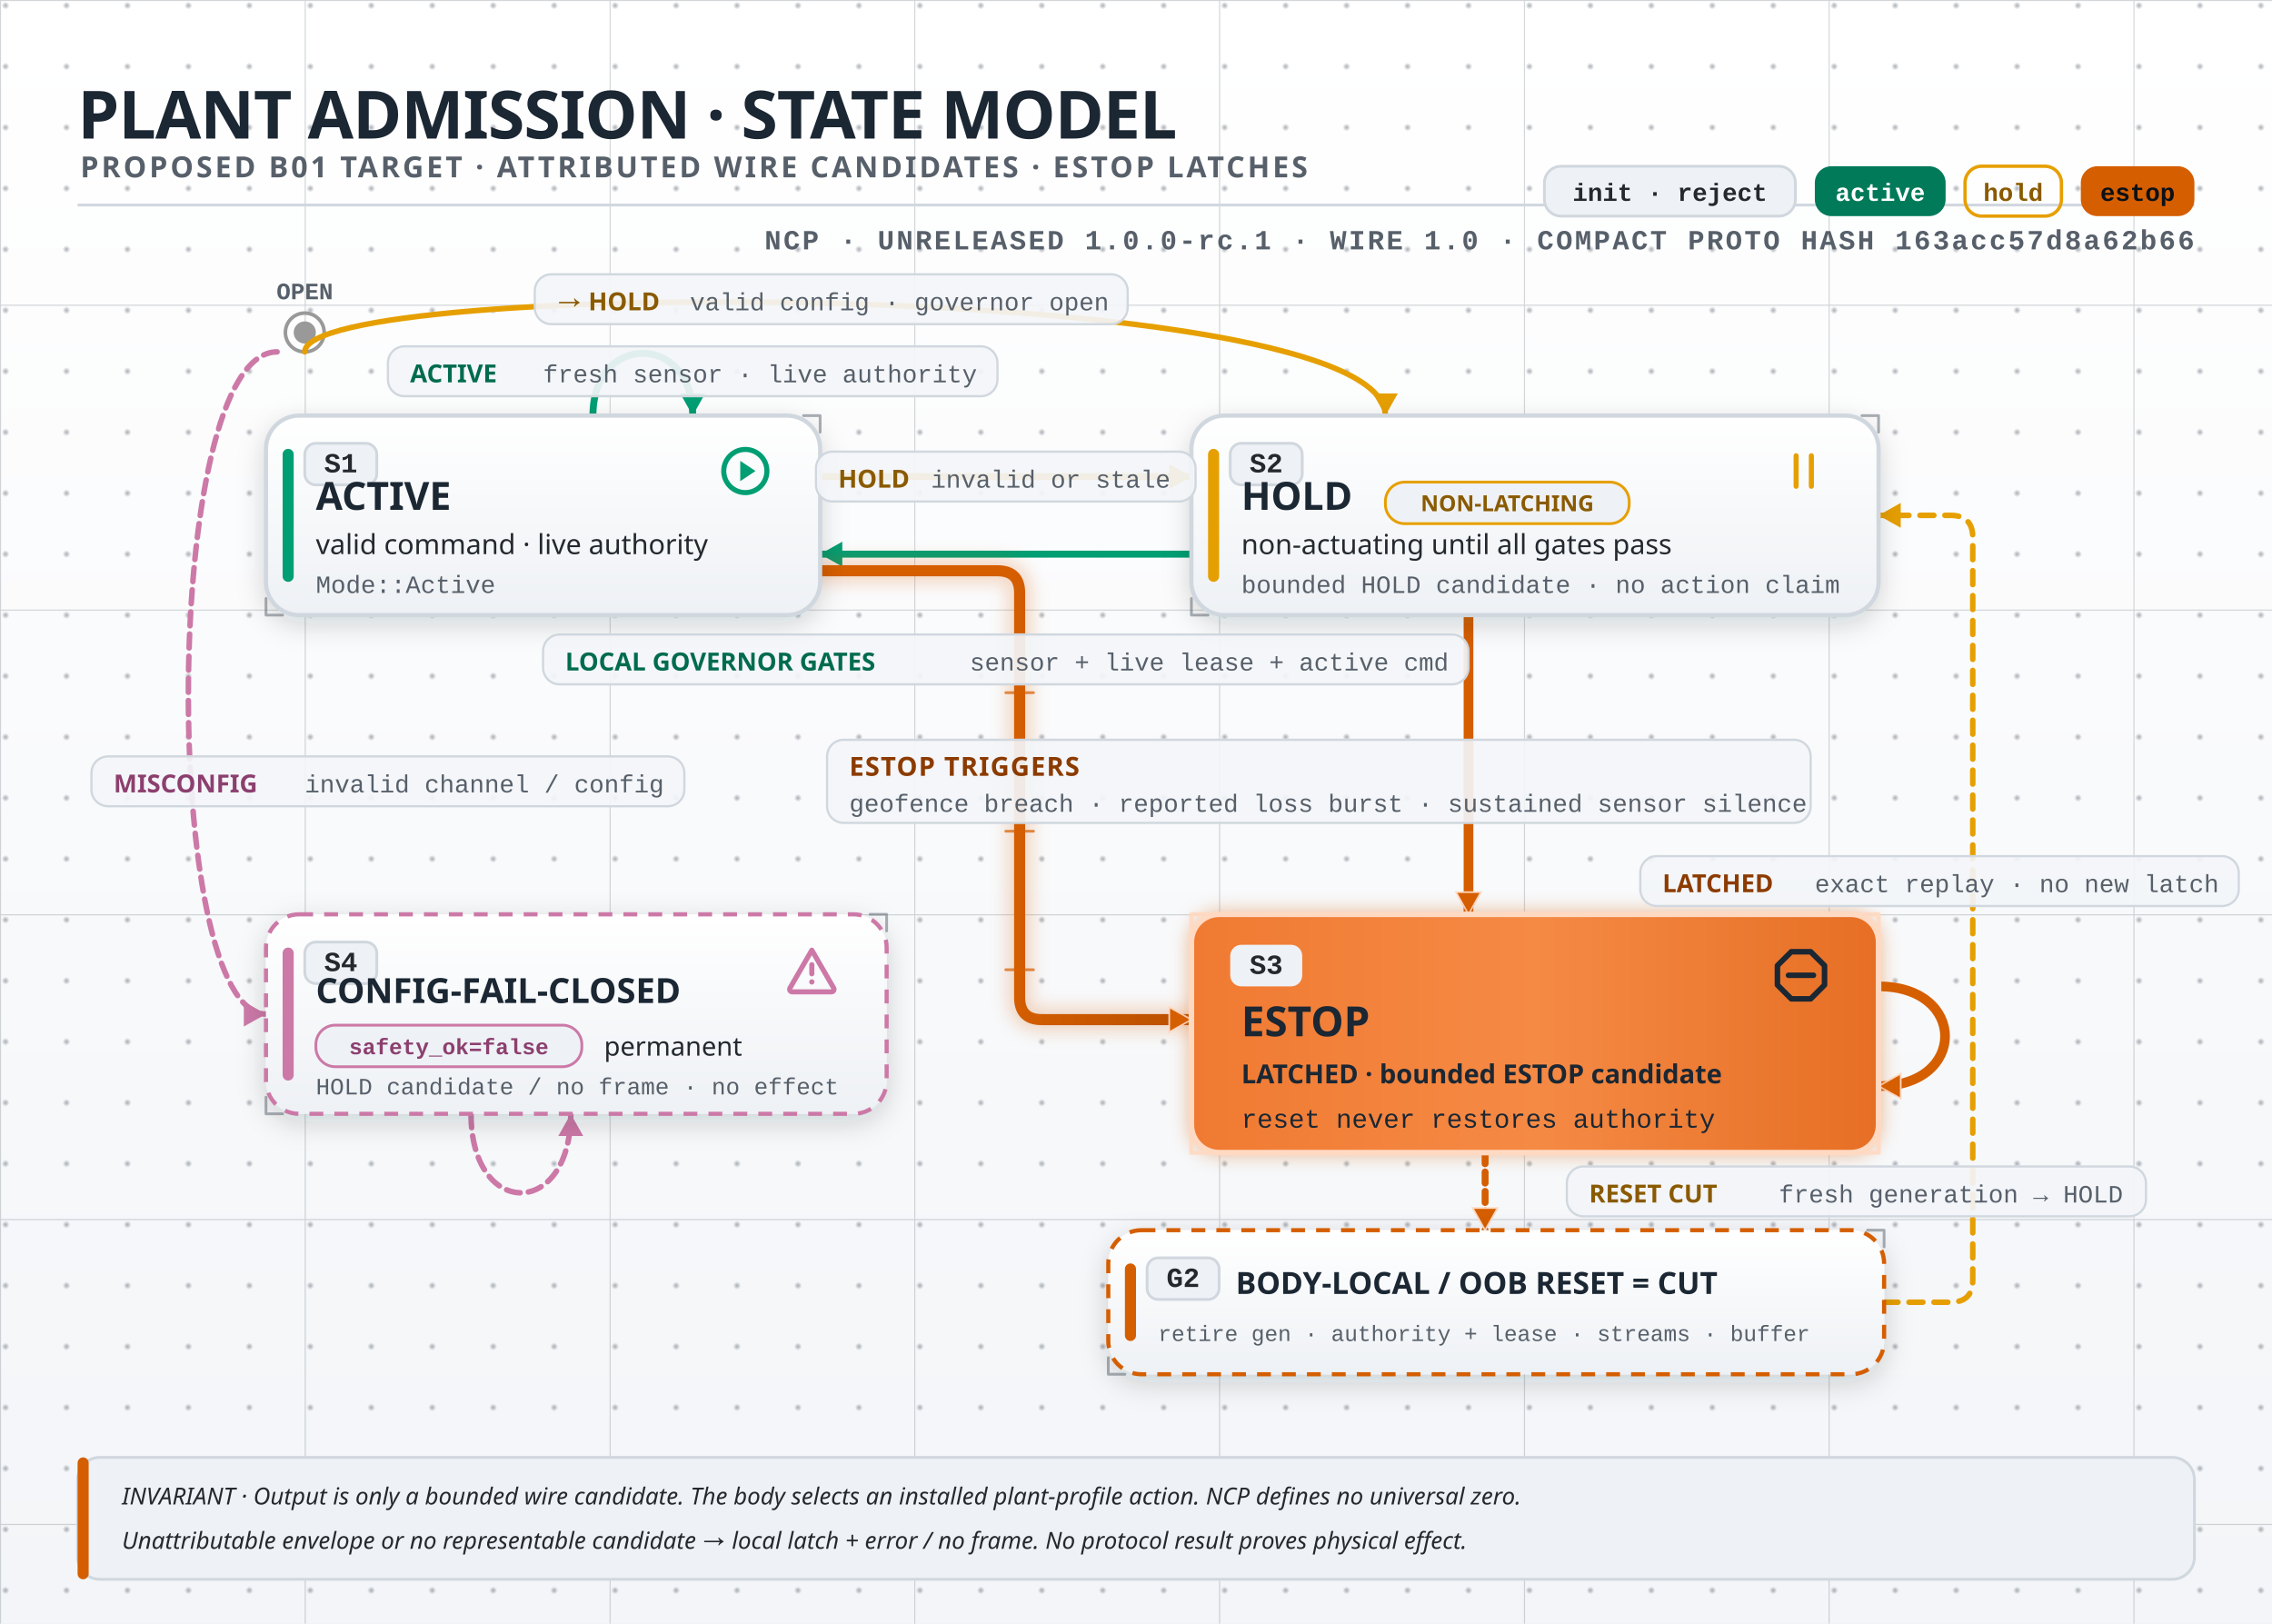
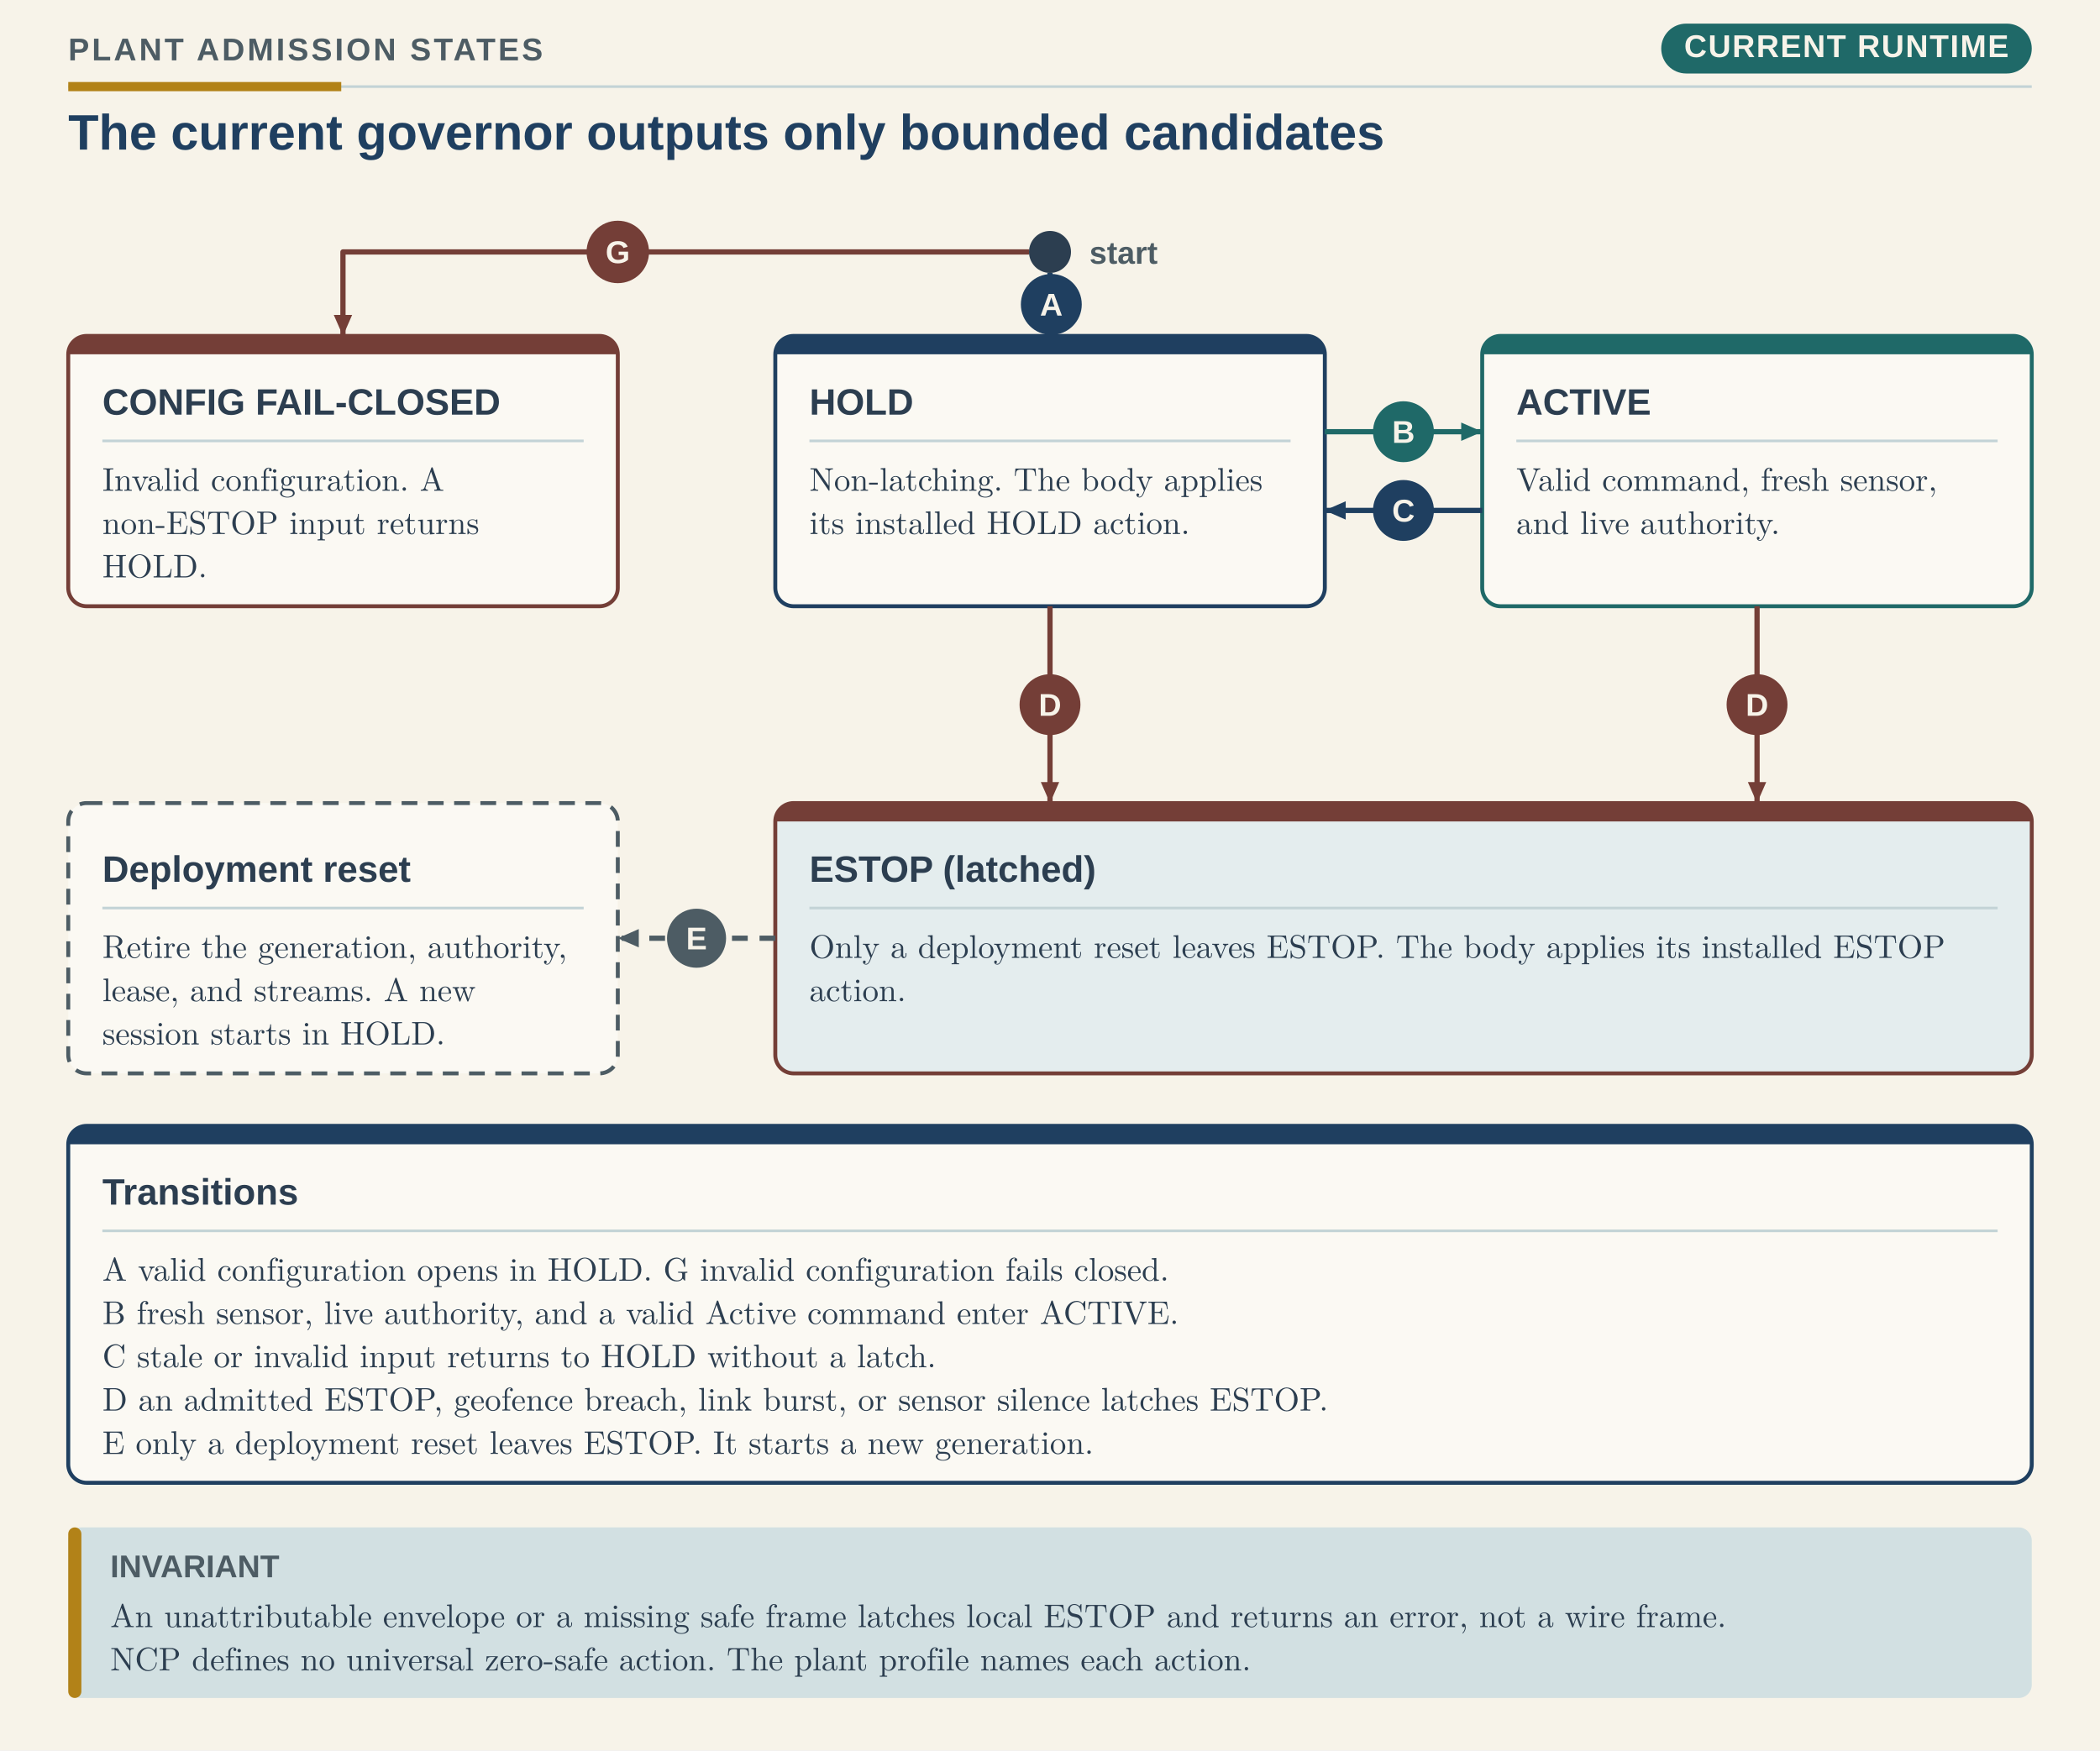
- <svg xmlns="http://www.w3.org/2000/svg" width="820" height="586" viewBox="0 0 820 586" font-family="-apple-system, BlinkMacSystemFont, 'Segoe UI', 'Noto Sans', Helvetica, Arial, sans-serif" role="img" aria-labelledby="ncp-fsm-title ncp-fsm-desc">
+ <svg xmlns="http://www.w3.org/2000/svg" xml:lang="en" width="1600" height="1334" viewBox="0 0 1600 1334" role="img" aria-labelledby="fsm-title fsm-desc">
  <defs>
-     <linearGradient id="pageBg" x1="0" y1="0" x2="0" y2="1">
-       <stop offset="0" stop-color="#ffffff" />
-       <stop offset="1" stop-color="#f3f5f8" />
-     </linearGradient>
-     <linearGradient id="surface" x1="0" y1="0" x2="0" y2="1">
-       <stop offset="0" stop-color="#ffffff" />
-       <stop offset="1" stop-color="#eef1f5" />
-     </linearGradient>
-     <linearGradient id="busAction" x1="0" y1="0" x2="1" y2="0">
-       <stop offset="0" stop-color="#D55E00" stop-opacity="1" />
-       <stop offset="0.5" stop-color="#D55E00" stop-opacity="1" />
-       <stop offset="1" stop-color="#b94f00" stop-opacity="1" />
-     </linearGradient>
-     <linearGradient id="fsmAction" x1="0" y1="0" x2="1" y2="0">
-       <stop offset="0" stop-color="#F07A32" stop-opacity="1" />
-       <stop offset="0.5" stop-color="#F58A45" stop-opacity="1" />
-       <stop offset="1" stop-color="#E66F24" stop-opacity="1" />
-     </linearGradient>
-     <linearGradient id="contractHero" x1="0" y1="0" x2="1" y2="1">
-       <stop offset="0" stop-color="#6D28D9" />
-       <stop offset="1" stop-color="#5b21b6" />
-     </linearGradient>
-     <radialGradient id="gridDot" cx="0.5" cy="0.5" r="0.5">
-       <stop offset="0" stop-color="#57606a" stop-opacity="0.5" />
-       <stop offset="1" stop-color="#57606a" stop-opacity="0" />
-     </radialGradient>
-     <pattern id="grid" width="22" height="22" patternUnits="userSpaceOnUse">
-       <circle cx="2" cy="2" r="1.4" fill="url(#gridDot)" />
+     <style>.s{font-family:'Source Sans Pro', 'Source Sans 3', Arial, 'Liberation Sans', 'Helvetica Neue', Helvetica, sans-serif}.r{font-family:'Latin Modern Roman', 'LM Roman 10', 'Times New Roman', 'Liberation Serif', Times, serif}</style>
+     <marker id="fsm-arrow-lapis" viewBox="0 0 16 14" refX="16" refY="7" markerWidth="16" markerHeight="14" markerUnits="userSpaceOnUse" orient="auto-start-reverse">
+       <path d="M0,0 L16,7 L0,14 z" fill="#1F3F60" />
+     </marker>
+     <marker id="fsm-arrow-muted" viewBox="0 0 16 14" refX="16" refY="7" markerWidth="16" markerHeight="14" markerUnits="userSpaceOnUse" orient="auto-start-reverse">
+       <path d="M0,0 L16,7 L0,14 z" fill="#4D5C64" />
+     </marker>
+     <marker id="fsm-arrow-pomegranate" viewBox="0 0 16 14" refX="16" refY="7" markerWidth="16" markerHeight="14" markerUnits="userSpaceOnUse" orient="auto-start-reverse">
+       <path d="M0,0 L16,7 L0,14 z" fill="#743E37" />
+     </marker>
+     <marker id="fsm-arrow-turquoise" viewBox="0 0 16 14" refX="16" refY="7" markerWidth="16" markerHeight="14" markerUnits="userSpaceOnUse" orient="auto-start-reverse">
+       <path d="M0,0 L16,7 L0,14 z" fill="#1F6968" />
+     </marker>
+     <pattern id="fsm-hatch" width="12" height="12" patternUnits="userSpaceOnUse" patternTransform="rotate(40)">
+       <line x1="0" y1="0" x2="0" y2="12" stroke="#B28218" stroke-width="3" />
    </pattern>
-     <pattern id="gridMajor" width="110" height="110" patternUnits="userSpaceOnUse">
-       <path d="M110 0H0V110" fill="none" stroke="#57606a" stroke-width="0.75" stroke-opacity="0.26" />
-     </pattern>
-     <filter id="soft" x="-40%" y="-40%" width="180%" height="180%" color-interpolation-filters="sRGB">
-       <feDropShadow dx="0" dy="3" stdDeviation="5" flood-color="#1b2733" flood-opacity="0.18" />
-     </filter>
-     <filter id="halo" x="-60%" y="-60%" width="220%" height="220%" color-interpolation-filters="sRGB">
-       <feGaussianBlur stdDeviation="3" />
-     </filter>
-     <filter id="glow" x="-90%" y="-90%" width="280%" height="280%" color-interpolation-filters="sRGB">
-       <feGaussianBlur in="SourceAlpha" stdDeviation="3.4" result="b" />
-       <feFlood flood-color="#D55E00" flood-opacity="0.4" />
-       <feComposite in2="b" operator="in" result="g" />
-       <feMerge>
-         <feMergeNode in="g" />
-         <feMergeNode in="SourceGraphic" />
-       </feMerge>
-     </filter>
-     <marker id="arrowAction" markerUnits="userSpaceOnUse" markerWidth="12" markerHeight="12" refX="9" refY="5.5" orient="auto">
-       <path d="M1,1 L9,5.5 L1,10 Z" fill="#D55E00" />
-     </marker>
-     <marker id="arrowControl" markerUnits="userSpaceOnUse" markerWidth="12" markerHeight="12" refX="9" refY="5.5" orient="auto">
-       <path d="M1,1 L9,5.5 L1,10 Z" fill="#0072B2" />
-     </marker>
-     <marker id="replyControl" markerUnits="userSpaceOnUse" markerWidth="12" markerHeight="12" refX="9" refY="5.5" orient="auto">
-       <path d="M2,1.5 L9,5.5 L2,9.5" fill="none" stroke="#0072B2" stroke-width="1.7" stroke-linecap="round" stroke-linejoin="round" />
-     </marker>
-     <marker id="arrowPercep" markerUnits="userSpaceOnUse" markerWidth="12" markerHeight="12" refX="9" refY="5.5" orient="auto">
-       <path d="M1,1 L9,5.5 L1,10 Z" fill="#56B4E9" />
-     </marker>
-     <marker id="tapObserve" markerUnits="userSpaceOnUse" markerWidth="10" markerHeight="10" refX="5" refY="5" orient="auto">
-       <circle cx="5" cy="5" r="3.2" fill="none" stroke="#999999" stroke-width="1.5" />
-     </marker>
-     <marker id="arrowContract" markerUnits="userSpaceOnUse" markerWidth="12" markerHeight="12" refX="9" refY="5.5" orient="auto">
-       <path d="M1,1 L9,5.5 L1,10 Z" fill="#6D28D9" />
-     </marker>
-     <marker id="submoduleArrow" markerUnits="userSpaceOnUse" markerWidth="12" markerHeight="12" refX="9" refY="5.5" orient="auto">
-       <path d="M2,1.5 L9,5.5 L2,9.5" fill="none" stroke="#999999" stroke-width="1.7" stroke-linecap="round" stroke-linejoin="round" />
-     </marker>
-     <marker id="arrowActive" markerUnits="userSpaceOnUse" markerWidth="12" markerHeight="12" refX="9" refY="5.5" orient="auto">
-       <path d="M1,1 L9,5.5 L1,10 Z" fill="#009E73" />
-     </marker>
-     <marker id="arrowEstop" markerUnits="userSpaceOnUse" markerWidth="12" markerHeight="12" refX="9" refY="5.5" orient="auto">
-       <path d="M1,1 L9,5.5 L1,10 Z" fill="#D55E00" stroke="#ffd9c2" stroke-width="0.6" />
-     </marker>
-     <marker id="arrowHold" markerUnits="userSpaceOnUse" markerWidth="12" markerHeight="12" refX="9" refY="5.5" orient="auto">
-       <path d="M1,1 L9,5.5 L1,10 Z" fill="#E69F00" />
-     </marker>
-     <marker id="arrowMut" markerUnits="userSpaceOnUse" markerWidth="12" markerHeight="12" refX="9" refY="5.5" orient="auto">
-       <path d="M1,1 L9,5.5 L1,10 Z" fill="#57606a" />
-     </marker>
-     <marker id="arrowConfig" markerUnits="userSpaceOnUse" markerWidth="12" markerHeight="12" refX="9" refY="5.5" orient="auto">
-       <path d="M1,1 L9,5.5 L1,10 Z" fill="#CC79A7" />
-     </marker>
-     <filter id="glowContract" x="-90%" y="-90%" width="280%" height="280%" color-interpolation-filters="sRGB">
-       <feGaussianBlur in="SourceAlpha" stdDeviation="3.4" result="b" />
-       <feFlood flood-color="#6D28D9" flood-opacity="0.4" />
-       <feComposite in2="b" operator="in" result="g" />
-       <feMerge>
-         <feMergeNode in="g" />
-         <feMergeNode in="SourceGraphic" />
-       </feMerge>
-     </filter>
-     <filter id="glowActive" x="-90%" y="-90%" width="280%" height="280%" color-interpolation-filters="sRGB">
-       <feGaussianBlur in="SourceAlpha" stdDeviation="3.4" result="b" />
-       <feFlood flood-color="#009E73" flood-opacity="0.4" />
-       <feComposite in2="b" operator="in" result="g" />
-       <feMerge>
-         <feMergeNode in="g" />
-         <feMergeNode in="SourceGraphic" />
-       </feMerge>
-     </filter>
  </defs>
-   <rect x="0" y="0" width="820" height="586" rx="0" fill="url(#pageBg)" />
-   <rect x="0" y="0" width="820" height="586" rx="0" fill="url(#gridMajor)" />
-   <rect x="0" y="0" width="820" height="586" rx="0" fill="url(#grid)" />
-   <text x="28" y="50" font-family="-apple-system, BlinkMacSystemFont, 'Segoe UI', 'Noto Sans', Helvetica, Arial, sans-serif" font-size="24" font-weight="800" font-style="normal" fill="#1b2733" text-anchor="start" letter-spacing="-0.3" text-rendering="geometricPrecision">PLANT ADMISSION · STATE MODEL</text>
-   <text x="29" y="64" font-family="-apple-system, BlinkMacSystemFont, 'Segoe UI', 'Noto Sans', Helvetica, Arial, sans-serif" font-size="10.5" font-weight="600" font-style="normal" fill="#57606a" text-anchor="start" letter-spacing="1.0" text-rendering="geometricPrecision">PROPOSED B01 TARGET  ·  ATTRIBUTED WIRE CANDIDATES  ·  ESTOP LATCHES</text>
-   <line x1="28" y1="74" x2="792" y2="74" stroke="#d0d7de" stroke-width="1" stroke-linecap="butt" />
-   <text x="792" y="90" font-family="ui-monospace, SFMono-Regular, 'SF Mono', Menlo, Consolas, 'Liberation Mono', monospace" font-size="10" font-weight="600" font-style="normal" fill="#57606a" text-anchor="end" letter-spacing="0.8" text-rendering="geometricPrecision">NCP · UNRELEASED 1.0.0-rc.1 · WIRE 1.0 · COMPACT PROTO HASH 163acc57d8a62b66</text>
-   <rect x="751.0" y="60" width="41.0" height="18" rx="6" fill="#D55E00" />
-   <text x="771.5" y="72.5" font-family="ui-monospace, SFMono-Regular, 'SF Mono', Menlo, Consolas, 'Liberation Mono', monospace" font-size="9" font-weight="700" font-style="normal" fill="#0d1117" text-anchor="middle" text-rendering="geometricPrecision">estop</text>
-   <rect x="709.2" y="60" width="34.8" height="18" rx="6" fill="none" stroke="#E69F00" stroke-width="1.2" />
-   <text x="726.6" y="72.5" font-family="ui-monospace, SFMono-Regular, 'SF Mono', Menlo, Consolas, 'Liberation Mono', monospace" font-size="9" font-weight="700" font-style="normal" fill="#8A5A00" text-anchor="middle" text-rendering="geometricPrecision">hold</text>
-   <rect x="655.0" y="60" width="47.2" height="18" rx="6" fill="#007A59" />
-   <text x="678.6" y="72.5" font-family="ui-monospace, SFMono-Regular, 'SF Mono', Menlo, Consolas, 'Liberation Mono', monospace" font-size="9" font-weight="700" font-style="normal" fill="#ffffff" text-anchor="middle" text-rendering="geometricPrecision">active</text>
-   <rect x="557.4" y="60" width="90.6" height="18" rx="6" fill="#eef1f5" stroke="#d0d7de" stroke-width="1" />
-   <text x="602.7" y="72.5" font-family="ui-monospace, SFMono-Regular, 'SF Mono', Menlo, Consolas, 'Liberation Mono', monospace" font-size="9" font-weight="700" font-style="normal" fill="#24292f" text-anchor="middle" text-rendering="geometricPrecision">init · reject</text>
-   <circle cx="110" cy="120" r="4" fill="#999999" />
-   <circle cx="110" cy="120" r="7" fill="none" stroke="#999999" stroke-width="1.3" />
-   <text x="110" y="108" font-family="ui-monospace, SFMono-Regular, 'SF Mono', Menlo, Consolas, 'Liberation Mono', monospace" font-size="8.5" font-weight="700" font-style="normal" fill="#57606a" text-anchor="middle" text-rendering="geometricPrecision">OPEN</text>
-   <path d="M110,127 C110,100 500,100 500,150" fill="none" stroke="#E69F00" stroke-width="2" stroke-linecap="round" stroke-linejoin="round" marker-end="url(#arrowHold)" />
-   <path d="M100,127 C58,127 58,366 96,366" fill="none" stroke="#CC79A7" stroke-width="2" stroke-linecap="round" stroke-linejoin="round" stroke-dasharray="5 3" marker-end="url(#arrowConfig)" />
-   <path d="M214,150 C214,120 250,120 250,150" fill="none" stroke="#009E73" stroke-width="2.5" stroke-linecap="round" stroke-linejoin="round" marker-end="url(#arrowActive)" />
-   <path d="M296,172 L430,172" fill="none" stroke="#E69F00" stroke-width="2.5" stroke-linecap="round" stroke-linejoin="round" marker-end="url(#arrowHold)" />
-   <path d="M430,200 L296,200" fill="none" stroke="#009E73" stroke-width="2.5" stroke-linecap="round" stroke-linejoin="round" marker-end="url(#arrowActive)" />
-   <path d="M296,206 L360,206 Q368,206 368,214 L368,360 Q368,368 376,368 L430,368" fill="none" stroke="#D55E00" stroke-width="9" stroke-linecap="round" stroke-linejoin="round" stroke-opacity="0.22" filter="url(#halo)" />
-   <path d="M296,206 L360,206 Q368,206 368,214 L368,360 Q368,368 376,368 L430,368" fill="none" stroke="url(#busAction)" stroke-width="4" stroke-linecap="round" stroke-linejoin="round" marker-end="url(#arrowEstop)" />
-   <line x1="363" y1="250" x2="373" y2="250" stroke="#D55E00" stroke-width="1" stroke-linecap="round" stroke-opacity="0.7" />
-   <line x1="363" y1="300" x2="373" y2="300" stroke="#D55E00" stroke-width="1" stroke-linecap="round" stroke-opacity="0.7" />
-   <line x1="363" y1="350" x2="373" y2="350" stroke="#D55E00" stroke-width="1" stroke-linecap="round" stroke-opacity="0.7" />
-   <path d="M530,222 L530,330" fill="none" stroke="#D55E00" stroke-width="3.5" stroke-linecap="round" stroke-linejoin="round" marker-end="url(#arrowEstop)" />
-   <path d="M678,356 C710,356 710,392 678,392" fill="none" stroke="#D55E00" stroke-width="3.5" stroke-linecap="round" stroke-linejoin="round" marker-end="url(#arrowEstop)" />
-   <path d="M536,416 L536,444" fill="none" stroke="#D55E00" stroke-width="2.5" stroke-linecap="round" stroke-linejoin="round" stroke-dasharray="4 3" marker-end="url(#arrowEstop)" />
-   <path d="M680,470 L704,470 Q712,470 712,462 L712,194 Q712,186 704,186 L678,186" fill="none" stroke="#E69F00" stroke-width="2" stroke-linecap="round" stroke-linejoin="round" stroke-dasharray="5 4" marker-end="url(#arrowHold)" />
-   <path d="M170,402 C170,440 206,440 206,402" fill="none" stroke="#CC79A7" stroke-width="2" stroke-linecap="round" stroke-linejoin="round" stroke-dasharray="5 3" marker-end="url(#arrowConfig)" />
-   <rect x="96" y="150" width="200" height="72" rx="12" fill="url(#surface)" filter="url(#soft)" />
-   <rect x="96" y="150" width="200" height="72" rx="12" fill="none" stroke="#d0d7de" stroke-width="1.5" />
-   <rect x="102" y="162" width="4" height="48" rx="2" fill="#009E73" />
-   <path d="M290,150 L296,150 L296,156" fill="none" stroke="#57606a" stroke-width="1" stroke-linecap="round" stroke-linejoin="round" stroke-opacity="0.5" />
-   <path d="M96,216 L96,222 L102,222" fill="none" stroke="#57606a" stroke-width="1" stroke-linecap="round" stroke-linejoin="round" stroke-opacity="0.5" />
-   <rect x="110" y="160" width="26" height="15" rx="4" fill="#eef1f5" stroke="#d0d7de" stroke-width="1" />
-   <text x="123" y="170.5" font-family="ui-monospace, SFMono-Regular, 'SF Mono', Menlo, Consolas, 'Liberation Mono', monospace" font-size="10" font-weight="700" font-style="normal" fill="#24292f" text-anchor="middle" text-rendering="geometricPrecision">S1</text>
-   <g transform="translate(258,159) scale(0.9167)" fill="none" stroke="#009E73" stroke-width="2" stroke-linecap="round" stroke-linejoin="round">
-     <circle cx="12" cy="12" r="8.5" />
-     <path d="M10 8 L16 12 L10 16 Z" fill="#009E73" stroke="none" />
-   </g>
-   <text x="114" y="184" font-family="-apple-system, BlinkMacSystemFont, 'Segoe UI', 'Noto Sans', Helvetica, Arial, sans-serif" font-size="14" font-weight="700" font-style="normal" fill="#1b2733" text-anchor="start" text-rendering="geometricPrecision">ACTIVE</text>
-   <text x="114" y="200" font-family="-apple-system, BlinkMacSystemFont, 'Segoe UI', 'Noto Sans', Helvetica, Arial, sans-serif" font-size="10" font-weight="500" font-style="normal" fill="#24292f" text-anchor="start" text-rendering="geometricPrecision">valid command · live authority</text>
-   <text x="114" y="214" font-family="ui-monospace, SFMono-Regular, 'SF Mono', Menlo, Consolas, 'Liberation Mono', monospace" font-size="9" font-weight="500" font-style="normal" fill="#57606a" text-anchor="start" text-rendering="geometricPrecision">Mode::Active</text>
-   <rect x="430" y="150" width="248" height="72" rx="12" fill="url(#surface)" filter="url(#soft)" />
-   <rect x="430" y="150" width="248" height="72" rx="12" fill="none" stroke="#d0d7de" stroke-width="1.5" />
-   <rect x="436" y="162" width="4" height="48" rx="2" fill="#E69F00" />
-   <path d="M672,150 L678,150 L678,156" fill="none" stroke="#57606a" stroke-width="1" stroke-linecap="round" stroke-linejoin="round" stroke-opacity="0.5" />
-   <path d="M430,216 L430,222 L436,222" fill="none" stroke="#57606a" stroke-width="1" stroke-linecap="round" stroke-linejoin="round" stroke-opacity="0.5" />
-   <rect x="444" y="160" width="26" height="15" rx="4" fill="#eef1f5" stroke="#d0d7de" stroke-width="1" />
-   <text x="457" y="170.5" font-family="ui-monospace, SFMono-Regular, 'SF Mono', Menlo, Consolas, 'Liberation Mono', monospace" font-size="10" font-weight="700" font-style="normal" fill="#24292f" text-anchor="middle" text-rendering="geometricPrecision">S2</text>
-   <g transform="translate(640,159) scale(0.9167)" fill="none" stroke="#E69F00" stroke-width="2" stroke-linecap="round" stroke-linejoin="round">
-     <path d="M9 6v12M15 6v12" />
-   </g>
-   <text x="448" y="184" font-family="-apple-system, BlinkMacSystemFont, 'Segoe UI', 'Noto Sans', Helvetica, Arial, sans-serif" font-size="14" font-weight="700" font-style="normal" fill="#1b2733" text-anchor="start" text-rendering="geometricPrecision">HOLD</text>
-   <rect x="500" y="174" width="88" height="15" rx="7" fill="#eef1f5" stroke="#E69F00" stroke-width="1" />
-   <text x="544" y="184.5" font-family="-apple-system, BlinkMacSystemFont, 'Segoe UI', 'Noto Sans', Helvetica, Arial, sans-serif" font-size="8" font-weight="700" font-style="normal" fill="#8A5A00" text-anchor="middle" text-rendering="geometricPrecision">NON-LATCHING</text>
-   <text x="448" y="200" font-family="-apple-system, BlinkMacSystemFont, 'Segoe UI', 'Noto Sans', Helvetica, Arial, sans-serif" font-size="10" font-weight="500" font-style="normal" fill="#24292f" text-anchor="start" text-rendering="geometricPrecision">non-actuating until all gates pass</text>
-   <text x="448" y="214" font-family="ui-monospace, SFMono-Regular, 'SF Mono', Menlo, Consolas, 'Liberation Mono', monospace" font-size="9" font-weight="500" font-style="normal" fill="#57606a" text-anchor="start" text-rendering="geometricPrecision">bounded HOLD candidate · no action claim</text>
-   <rect x="96" y="330" width="224" height="72" rx="12" fill="url(#surface)" filter="url(#soft)" />
-   <rect x="96" y="330" width="224" height="72" rx="12" fill="none" stroke="#CC79A7" stroke-width="1.5" stroke-dasharray="5 4" fill-opacity="0.7" />
-   <rect x="102" y="342" width="4" height="48" rx="2" fill="#CC79A7" />
-   <path d="M314,330 L320,330 L320,336" fill="none" stroke="#57606a" stroke-width="1" stroke-linecap="round" stroke-linejoin="round" stroke-opacity="0.5" />
-   <path d="M96,396 L96,402 L102,402" fill="none" stroke="#57606a" stroke-width="1" stroke-linecap="round" stroke-linejoin="round" stroke-opacity="0.5" />
-   <rect x="110" y="340" width="26" height="15" rx="4" fill="#eef1f5" stroke="#d0d7de" stroke-width="1" />
-   <text x="123" y="350.5" font-family="ui-monospace, SFMono-Regular, 'SF Mono', Menlo, Consolas, 'Liberation Mono', monospace" font-size="10" font-weight="700" font-style="normal" fill="#24292f" text-anchor="middle" text-rendering="geometricPrecision">S4</text>
-   <g transform="translate(282,339) scale(0.9167)" fill="none" stroke="#CC79A7" stroke-width="2" stroke-linecap="round" stroke-linejoin="round">
-     <path d="M12 4.3 20.6 19.2a1 1 0 0 1-0.87 1.5H4.27a1 1 0 0 1-0.87-1.5L12 4.3Z" />
-     <path d="M12 10v3.6" />
-     <circle cx="12" cy="16.8" r="1.05" fill="#CC79A7" stroke="none" />
-   </g>
-   <text x="114" y="362" font-family="-apple-system, BlinkMacSystemFont, 'Segoe UI', 'Noto Sans', Helvetica, Arial, sans-serif" font-size="12.5" font-weight="700" font-style="normal" fill="#1b2733" text-anchor="start" text-rendering="geometricPrecision">CONFIG-FAIL-CLOSED</text>
-   <rect x="114" y="370" width="96" height="15" rx="7" fill="#eef1f5" stroke="#CC79A7" stroke-width="1" />
-   <text x="162" y="380.5" font-family="ui-monospace, SFMono-Regular, 'SF Mono', Menlo, Consolas, 'Liberation Mono', monospace" font-size="8" font-weight="700" font-style="normal" fill="#8C3F6F" text-anchor="middle" text-rendering="geometricPrecision">safety_ok=false</text>
-   <text x="218" y="381" font-family="-apple-system, BlinkMacSystemFont, 'Segoe UI', 'Noto Sans', Helvetica, Arial, sans-serif" font-size="9.5" font-weight="500" font-style="normal" fill="#24292f" text-anchor="start" text-rendering="geometricPrecision">permanent</text>
-   <text x="114" y="395" font-family="ui-monospace, SFMono-Regular, 'SF Mono', Menlo, Consolas, 'Liberation Mono', monospace" font-size="8.5" font-weight="500" font-style="normal" fill="#57606a" text-anchor="start" text-rendering="geometricPrecision">HOLD candidate / no frame · no effect</text>
-   <rect x="430" y="330" width="248" height="86" rx="10" fill="url(#fsmAction)" stroke="#ffd9c2" stroke-width="2" filter="url(#glow)" />
-   <path d="M439,330 L430,330 L430,339" fill="none" stroke="#ffd9c2" stroke-width="1.6" stroke-linecap="round" stroke-linejoin="round" stroke-opacity="0.9" />
-   <path d="M669,330 L678,330 L678,339" fill="none" stroke="#ffd9c2" stroke-width="1.6" stroke-linecap="round" stroke-linejoin="round" stroke-opacity="0.9" />
-   <path d="M439,416 L430,416 L430,407" fill="none" stroke="#ffd9c2" stroke-width="1.6" stroke-linecap="round" stroke-linejoin="round" stroke-opacity="0.9" />
-   <path d="M669,416 L678,416 L678,407" fill="none" stroke="#ffd9c2" stroke-width="1.6" stroke-linecap="round" stroke-linejoin="round" stroke-opacity="0.9" />
-   <rect x="444" y="341" width="26" height="15" rx="4" fill="#eef1f5" />
-   <text x="457" y="351.5" font-family="ui-monospace, SFMono-Regular, 'SF Mono', Menlo, Consolas, 'Liberation Mono', monospace" font-size="10" font-weight="700" font-style="normal" fill="#24292f" text-anchor="middle" text-rendering="geometricPrecision">S3</text>
-   <g transform="translate(638,340) scale(1)" fill="none" stroke="#1b2733" stroke-width="2" stroke-linecap="round" stroke-linejoin="round">
-     <path d="M8.5 3.5 H15.5 L20.5 8.5 V15.5 L15.5 20.5 H8.5 L3.5 15.5 V8.5 Z" />
-     <path d="M7.5 12 H16.5" />
-   </g>
-   <text x="448" y="374" font-family="-apple-system, BlinkMacSystemFont, 'Segoe UI', 'Noto Sans', Helvetica, Arial, sans-serif" font-size="15" font-weight="800" font-style="normal" fill="#1b2733" text-anchor="start" text-rendering="geometricPrecision">ESTOP</text>
-   <text x="448" y="391" font-family="-apple-system, BlinkMacSystemFont, 'Segoe UI', 'Noto Sans', Helvetica, Arial, sans-serif" font-size="9.5" font-weight="600" font-style="normal" fill="#1b2733" text-anchor="start" text-rendering="geometricPrecision">LATCHED · bounded ESTOP candidate</text>
-   <text x="448" y="407" font-family="ui-monospace, SFMono-Regular, 'SF Mono', Menlo, Consolas, 'Liberation Mono', monospace" font-size="9.5" font-weight="500" font-style="normal" fill="#1b2733" text-anchor="start" text-rendering="geometricPrecision">reset never restores authority</text>
-   <rect x="400" y="444" width="280" height="52" rx="12" fill="url(#surface)" filter="url(#soft)" />
-   <rect x="400" y="444" width="280" height="52" rx="12" fill="none" stroke="#D55E00" stroke-width="1.5" stroke-dasharray="5 4" fill-opacity="0.7" />
-   <rect x="406" y="456" width="4" height="28" rx="2" fill="#D55E00" />
-   <path d="M674,444 L680,444 L680,450" fill="none" stroke="#57606a" stroke-width="1" stroke-linecap="round" stroke-linejoin="round" stroke-opacity="0.5" />
-   <path d="M400,490 L400,496 L406,496" fill="none" stroke="#57606a" stroke-width="1" stroke-linecap="round" stroke-linejoin="round" stroke-opacity="0.5" />
-   <rect x="414" y="454" width="26" height="15" rx="4" fill="#eef1f5" stroke="#d0d7de" stroke-width="1" />
-   <text x="427" y="464.5" font-family="ui-monospace, SFMono-Regular, 'SF Mono', Menlo, Consolas, 'Liberation Mono', monospace" font-size="10" font-weight="700" font-style="normal" fill="#24292f" text-anchor="middle" text-rendering="geometricPrecision">G2</text>
-   <text x="446" y="467" font-family="-apple-system, BlinkMacSystemFont, 'Segoe UI', 'Noto Sans', Helvetica, Arial, sans-serif" font-size="11" font-weight="700" font-style="normal" fill="#1b2733" text-anchor="start" text-rendering="geometricPrecision">BODY-LOCAL / OOB RESET = CUT</text>
-   <text x="418" y="484" font-family="ui-monospace, SFMono-Regular, 'SF Mono', Menlo, Consolas, 'Liberation Mono', monospace" font-size="8" font-weight="500" font-style="normal" fill="#57606a" text-anchor="start" text-rendering="geometricPrecision">retire gen · authority + lease · streams · buffer</text>
-   <rect x="193.0" y="99" width="214" height="18" rx="6" fill="#f3f5f8" stroke="#d0d7de" stroke-width="0.8" fill-opacity="0.92" />
-   <text x="201.0" y="112" font-family="-apple-system, BlinkMacSystemFont, 'Segoe UI', 'Noto Sans', Helvetica, Arial, sans-serif" font-size="9" font-weight="700" font-style="normal" fill="#8A5A00" text-anchor="start" text-rendering="geometricPrecision">→ HOLD</text>
-   <text x="249" y="112" font-family="ui-monospace, SFMono-Regular, 'SF Mono', Menlo, Consolas, 'Liberation Mono', monospace" font-size="9" font-weight="500" font-style="normal" fill="#57606a" text-anchor="start" text-rendering="geometricPrecision">valid config · governor open</text>
-   <rect x="140.0" y="125" width="220" height="18" rx="6" fill="#f3f5f8" stroke="#d0d7de" stroke-width="0.8" fill-opacity="0.92" />
-   <text x="148.0" y="138" font-family="-apple-system, BlinkMacSystemFont, 'Segoe UI', 'Noto Sans', Helvetica, Arial, sans-serif" font-size="9" font-weight="700" font-style="normal" fill="#006B4F" text-anchor="start" text-rendering="geometricPrecision">ACTIVE</text>
-   <text x="196" y="138" font-family="ui-monospace, SFMono-Regular, 'SF Mono', Menlo, Consolas, 'Liberation Mono', monospace" font-size="9" font-weight="500" font-style="normal" fill="#57606a" text-anchor="start" text-rendering="geometricPrecision">fresh sensor · live authority</text>
-   <rect x="294.5" y="163" width="137" height="18" rx="6" fill="#f3f5f8" stroke="#d0d7de" stroke-width="0.8" fill-opacity="0.92" />
-   <text x="302.5" y="176" font-family="-apple-system, BlinkMacSystemFont, 'Segoe UI', 'Noto Sans', Helvetica, Arial, sans-serif" font-size="9" font-weight="700" font-style="normal" fill="#8A5A00" text-anchor="start" text-rendering="geometricPrecision">HOLD</text>
-   <text x="336" y="176" font-family="ui-monospace, SFMono-Regular, 'SF Mono', Menlo, Consolas, 'Liberation Mono', monospace" font-size="9" font-weight="500" font-style="normal" fill="#57606a" text-anchor="start" text-rendering="geometricPrecision">invalid or stale</text>
-   <rect x="196.0" y="229" width="334" height="18" rx="6" fill="#f3f5f8" stroke="#d0d7de" stroke-width="0.8" fill-opacity="0.92" />
-   <text x="204.0" y="242" font-family="-apple-system, BlinkMacSystemFont, 'Segoe UI', 'Noto Sans', Helvetica, Arial, sans-serif" font-size="9" font-weight="700" font-style="normal" fill="#006B4F" text-anchor="start" text-rendering="geometricPrecision">LOCAL GOVERNOR GATES</text>
-   <text x="350" y="242" font-family="ui-monospace, SFMono-Regular, 'SF Mono', Menlo, Consolas, 'Liberation Mono', monospace" font-size="9" font-weight="500" font-style="normal" fill="#57606a" text-anchor="start" text-rendering="geometricPrecision">sensor + live lease + active cmd</text>
-   <rect x="298.5" y="267.0" width="355" height="30" rx="6" fill="#f3f5f8" stroke="#d0d7de" stroke-width="0.8" fill-opacity="0.92" />
-   <text x="306.5" y="280.0" font-family="-apple-system, BlinkMacSystemFont, 'Segoe UI', 'Noto Sans', Helvetica, Arial, sans-serif" font-size="9.5" font-weight="700" font-style="normal" fill="#8C3B00" text-anchor="start" letter-spacing="0.4" text-rendering="geometricPrecision">ESTOP TRIGGERS</text>
-   <text x="306.5" y="293.0" font-family="ui-monospace, SFMono-Regular, 'SF Mono', Menlo, Consolas, 'Liberation Mono', monospace" font-size="9" font-weight="500" font-style="normal" fill="#57606a" text-anchor="start" text-rendering="geometricPrecision">geofence breach · reported loss burst · sustained sensor silence</text>
-   <rect x="592.0" y="309" width="216" height="18" rx="6" fill="#f3f5f8" stroke="#d0d7de" stroke-width="0.8" fill-opacity="0.92" />
-   <text x="600.0" y="322" font-family="-apple-system, BlinkMacSystemFont, 'Segoe UI', 'Noto Sans', Helvetica, Arial, sans-serif" font-size="9" font-weight="700" font-style="normal" fill="#8C3B00" text-anchor="start" text-rendering="geometricPrecision">LATCHED</text>
-   <text x="655" y="322" font-family="ui-monospace, SFMono-Regular, 'SF Mono', Menlo, Consolas, 'Liberation Mono', monospace" font-size="9" font-weight="500" font-style="normal" fill="#57606a" text-anchor="start" text-rendering="geometricPrecision">exact replay · no new latch</text>
-   <rect x="565.5" y="421" width="209" height="18" rx="6" fill="#f3f5f8" stroke="#d0d7de" stroke-width="0.8" fill-opacity="0.92" />
-   <text x="573.5" y="434" font-family="-apple-system, BlinkMacSystemFont, 'Segoe UI', 'Noto Sans', Helvetica, Arial, sans-serif" font-size="9" font-weight="700" font-style="normal" fill="#8A5A00" text-anchor="start" text-rendering="geometricPrecision">RESET CUT</text>
-   <text x="642" y="434" font-family="ui-monospace, SFMono-Regular, 'SF Mono', Menlo, Consolas, 'Liberation Mono', monospace" font-size="9" font-weight="500" font-style="normal" fill="#57606a" text-anchor="start" text-rendering="geometricPrecision">fresh generation → HOLD</text>
-   <rect x="33.0" y="273" width="214" height="18" rx="6" fill="#f3f5f8" stroke="#d0d7de" stroke-width="0.8" fill-opacity="0.92" />
-   <text x="41.0" y="286" font-family="-apple-system, BlinkMacSystemFont, 'Segoe UI', 'Noto Sans', Helvetica, Arial, sans-serif" font-size="9" font-weight="700" font-style="normal" fill="#8C3F6F" text-anchor="start" text-rendering="geometricPrecision">MISCONFIG</text>
-   <text x="110" y="286" font-family="ui-monospace, SFMono-Regular, 'SF Mono', Menlo, Consolas, 'Liberation Mono', monospace" font-size="9" font-weight="500" font-style="normal" fill="#57606a" text-anchor="start" text-rendering="geometricPrecision">invalid channel / config</text>
-   <rect x="28" y="526" width="764" height="44" rx="8" fill="#eef1f5" stroke="#d0d7de" stroke-width="1" />
-   <rect x="28" y="526" width="4" height="44" rx="2" fill="#D55E00" />
-   <text x="44" y="543" font-family="-apple-system, BlinkMacSystemFont, 'Segoe UI', 'Noto Sans', Helvetica, Arial, sans-serif" font-size="8.5" font-weight="500" font-style="italic" fill="#24292f" text-anchor="start" text-rendering="geometricPrecision">INVARIANT · Output is only a bounded wire candidate. The body selects an installed plant-profile action. NCP defines no universal zero.</text>
-   <text x="44" y="559" font-family="-apple-system, BlinkMacSystemFont, 'Segoe UI', 'Noto Sans', Helvetica, Arial, sans-serif" font-size="8.5" font-weight="500" font-style="italic" fill="#24292f" text-anchor="start" text-rendering="geometricPrecision">Unattributable envelope or no representable candidate → local latch + error / no frame. No protocol result proves physical effect.</text>
+   <rect width="1600" height="1334" fill="#F7F3E9" />
+   <rect x="1265.7" y="18" width="282.3" height="38" rx="19" fill="#1F6968" />
+   <path d="M52 66 L1548 66" stroke="#C3D3D6" stroke-width="2" fill="none" stroke-linecap="butt" />
+   <path d="M52 66 L260 66" stroke="#B28218" stroke-width="7" fill="none" stroke-linecap="butt" />
+   <rect x="52" y="256" width="418.7" height="206" rx="14" fill="#FBF9F3" stroke="#743E37" stroke-width="3" />
+   <path d="M52 270 L52 270 Q52 256 66 256 L456.7 256 Q470.7 256 470.7 270 L470.7 270 Z" fill="#743E37" />
+   <path d="M78 336 L444.7 336" stroke="#C3D3D6" stroke-width="2" fill="none" stroke-linecap="butt" />
+   <rect x="590.7" y="256" width="418.7" height="206" rx="14" fill="#FBF9F3" stroke="#1F3F60" stroke-width="3" />
+   <path d="M590.7 270 L590.7 270 Q590.7 256 604.7 256 L995.3 256 Q1009.3 256 1009.3 270 L1009.3 270 Z" fill="#1F3F60" />
+   <path d="M616.7 336 L983.3 336" stroke="#C3D3D6" stroke-width="2" fill="none" stroke-linecap="butt" />
+   <rect x="1129.3" y="256" width="418.7" height="206" rx="14" fill="#FBF9F3" stroke="#1F6968" stroke-width="3" />
+   <path d="M1129.3 270 L1129.3 270 Q1129.3 256 1143.3 256 L1534 256 Q1548 256 1548 270 L1548 270 Z" fill="#1F6968" />
+   <path d="M1155.3 336 L1522 336" stroke="#C3D3D6" stroke-width="2" fill="none" stroke-linecap="butt" />
+   <rect x="590.7" y="612" width="957.3" height="206" rx="14" fill="#E4EDEE" stroke="#743E37" stroke-width="3" />
+   <path d="M590.7 626 L590.7 626 Q590.7 612 604.7 612 L1534 612 Q1548 612 1548 626 L1548 626 Z" fill="#743E37" />
+   <path d="M616.7 692 L1522 692" stroke="#C3D3D6" stroke-width="2" fill="none" stroke-linecap="butt" />
+   <circle cx="800" cy="192" r="16" fill="#2C3E50" />
+   <rect x="52" y="612" width="418.7" height="206" rx="14" fill="#FBF9F3" stroke="#4D5C64" stroke-width="3" stroke-dasharray="12 8" />
+   <path d="M78 692 L444.7 692" stroke="#C3D3D6" stroke-width="2" fill="none" stroke-linecap="butt" />
+   <rect x="52" y="858" width="1496" height="272" rx="14" fill="#FBF9F3" stroke="#1F3F60" stroke-width="3" />
+   <path d="M52 872 L52 872 Q52 858 66 858 L1534 858 Q1548 858 1548 872 L1548 872 Z" fill="#1F3F60" />
+   <path d="M78 938 L1522 938" stroke="#C3D3D6" stroke-width="2" fill="none" stroke-linecap="butt" />
+   <rect x="52" y="1164" width="1496" height="130" rx="10" fill="#D2E0E2" />
+   <rect x="52" y="1164" width="10" height="130" rx="5" fill="#B28218" />
+   <path d="M800 208 L800 256" fill="none" stroke="#1F3F60" stroke-width="4" stroke-linejoin="round" marker-end="url(#fsm-arrow-lapis)" />
+   <path d="M784 192 L261.3 192 L261.3 256" fill="none" stroke="#743E37" stroke-width="4" stroke-linejoin="round" marker-end="url(#fsm-arrow-pomegranate)" />
+   <path d="M1009.3 329 L1129.3 329" fill="none" stroke="#1F6968" stroke-width="4" stroke-linejoin="round" marker-end="url(#fsm-arrow-turquoise)" />
+   <path d="M1129.3 389 L1009.3 389" fill="none" stroke="#1F3F60" stroke-width="4" stroke-linejoin="round" marker-end="url(#fsm-arrow-lapis)" />
+   <path d="M800 462 L800 612" fill="none" stroke="#743E37" stroke-width="4" stroke-linejoin="round" marker-end="url(#fsm-arrow-pomegranate)" />
+   <path d="M1338.7 462 L1338.7 612" fill="none" stroke="#743E37" stroke-width="4" stroke-linejoin="round" marker-end="url(#fsm-arrow-pomegranate)" />
+   <path d="M590.7 715 L470.7 715" fill="none" stroke="#4D5C64" stroke-width="4" stroke-linejoin="round" stroke-dasharray="12 9" marker-end="url(#fsm-arrow-muted)" />
+   <circle cx="801" cy="232" r="23.2" fill="#1F3F60" />
+   <circle cx="470.7" cy="192" r="23.8" fill="#743E37" />
+   <circle cx="1069.3" cy="329" r="23.2" fill="#1F6968" />
+   <circle cx="1069.3" cy="389" r="23.2" fill="#1F3F60" />
+   <circle cx="800" cy="537" r="23.2" fill="#743E37" />
+   <circle cx="1338.7" cy="537" r="23.2" fill="#743E37" />
+   <circle cx="530.7" cy="715" r="22.5" fill="#4D5C64" />
+   <text x="1406.8" y="43.5" class="s" font-size="24" fill="#F7F3E9" font-weight="700" letter-spacing="1" text-anchor="middle">CURRENT RUNTIME</text>
+   <text x="52" y="46" class="s" font-size="24" fill="#4D5C64" font-weight="700" letter-spacing="2">PLANT ADMISSION STATES</text>
+   <text x="52" y="114" class="s" font-size="38" fill="#1F3F60" font-weight="700">The current governor outputs only bounded candidates</text>
+   <text x="78" y="316" class="s" font-size="28" fill="#2C3E50" font-weight="700">CONFIG FAIL-CLOSED</text>
+   <text x="78" y="374" class="r" font-size="25" fill="#2C3E50">Invalid configuration. A</text>
+   <text x="78" y="407" class="r" font-size="25" fill="#2C3E50">non-ESTOP input returns</text>
+   <text x="78" y="440" class="r" font-size="25" fill="#2C3E50">HOLD.</text>
+   <text x="616.7" y="316" class="s" font-size="28" fill="#2C3E50" font-weight="700">HOLD</text>
+   <text x="616.7" y="374" class="r" font-size="25" fill="#2C3E50">Non-latching. The body applies</text>
+   <text x="616.7" y="407" class="r" font-size="25" fill="#2C3E50">its installed HOLD action.</text>
+   <text x="1155.3" y="316" class="s" font-size="28" fill="#2C3E50" font-weight="700">ACTIVE</text>
+   <text x="1155.3" y="374" class="r" font-size="25" fill="#2C3E50">Valid command, fresh sensor,</text>
+   <text x="1155.3" y="407" class="r" font-size="25" fill="#2C3E50">and live authority.</text>
+   <text x="616.7" y="672" class="s" font-size="28" fill="#2C3E50" font-weight="700">ESTOP (latched)</text>
+   <text x="616.7" y="730" class="r" font-size="25" fill="#2C3E50">Only a deployment reset leaves ESTOP. The body applies its installed ESTOP</text>
+   <text x="616.7" y="763" class="r" font-size="25" fill="#2C3E50">action.</text>
+   <text x="830" y="201" class="s" font-size="24" fill="#4D5C64" font-weight="600">start</text>
+   <text x="801" y="240.5" class="s" font-size="24" fill="#F7F3E9" font-weight="700" letter-spacing="1" text-anchor="middle">A</text>
+   <text x="470.7" y="200.5" class="s" font-size="24" fill="#F7F3E9" font-weight="700" letter-spacing="1" text-anchor="middle">G</text>
+   <text x="1069.3" y="337.5" class="s" font-size="24" fill="#F7F3E9" font-weight="700" letter-spacing="1" text-anchor="middle">B</text>
+   <text x="1069.3" y="397.5" class="s" font-size="24" fill="#F7F3E9" font-weight="700" letter-spacing="1" text-anchor="middle">C</text>
+   <text x="800" y="545.5" class="s" font-size="24" fill="#F7F3E9" font-weight="700" letter-spacing="1" text-anchor="middle">D</text>
+   <text x="1338.7" y="545.5" class="s" font-size="24" fill="#F7F3E9" font-weight="700" letter-spacing="1" text-anchor="middle">D</text>
+   <text x="78" y="672" class="s" font-size="28" fill="#2C3E50" font-weight="700">Deployment reset</text>
+   <text x="78" y="730" class="r" font-size="25" fill="#2C3E50">Retire the generation, authority,</text>
+   <text x="78" y="763" class="r" font-size="25" fill="#2C3E50">lease, and streams. A new</text>
+   <text x="78" y="796" class="r" font-size="25" fill="#2C3E50">session starts in HOLD.</text>
+   <text x="530.7" y="723.5" class="s" font-size="24" fill="#F7F3E9" font-weight="700" letter-spacing="1" text-anchor="middle">E</text>
+   <text x="78" y="918" class="s" font-size="28" fill="#2C3E50" font-weight="700">Transitions</text>
+   <text x="78" y="976" class="r" font-size="25" fill="#2C3E50">A valid configuration opens in HOLD. G invalid configuration fails closed.</text>
+   <text x="78" y="1009" class="r" font-size="25" fill="#2C3E50">B fresh sensor, live authority, and a valid Active command enter ACTIVE.</text>
+   <text x="78" y="1042" class="r" font-size="25" fill="#2C3E50">C stale or invalid input returns to HOLD without a latch.</text>
+   <text x="78" y="1075" class="r" font-size="25" fill="#2C3E50">D an admitted ESTOP, geofence breach, link burst, or sensor silence latches ESTOP.</text>
+   <text x="78" y="1108" class="r" font-size="25" fill="#2C3E50">E only a deployment reset leaves ESTOP. It starts a new generation.</text>
+   <text x="84" y="1202" class="s" font-size="24" fill="#4D5C64" font-weight="600">INVARIANT</text>
+   <text x="84" y="1240" class="r" font-size="25" fill="#2C3E50">An unattributable envelope or a missing safe frame latches local ESTOP and returns an error, not a wire frame.</text>
+   <text x="84" y="1273" class="r" font-size="25" fill="#2C3E50">NCP defines no universal zero-safe action. The plant profile names each action.</text>
</svg>
